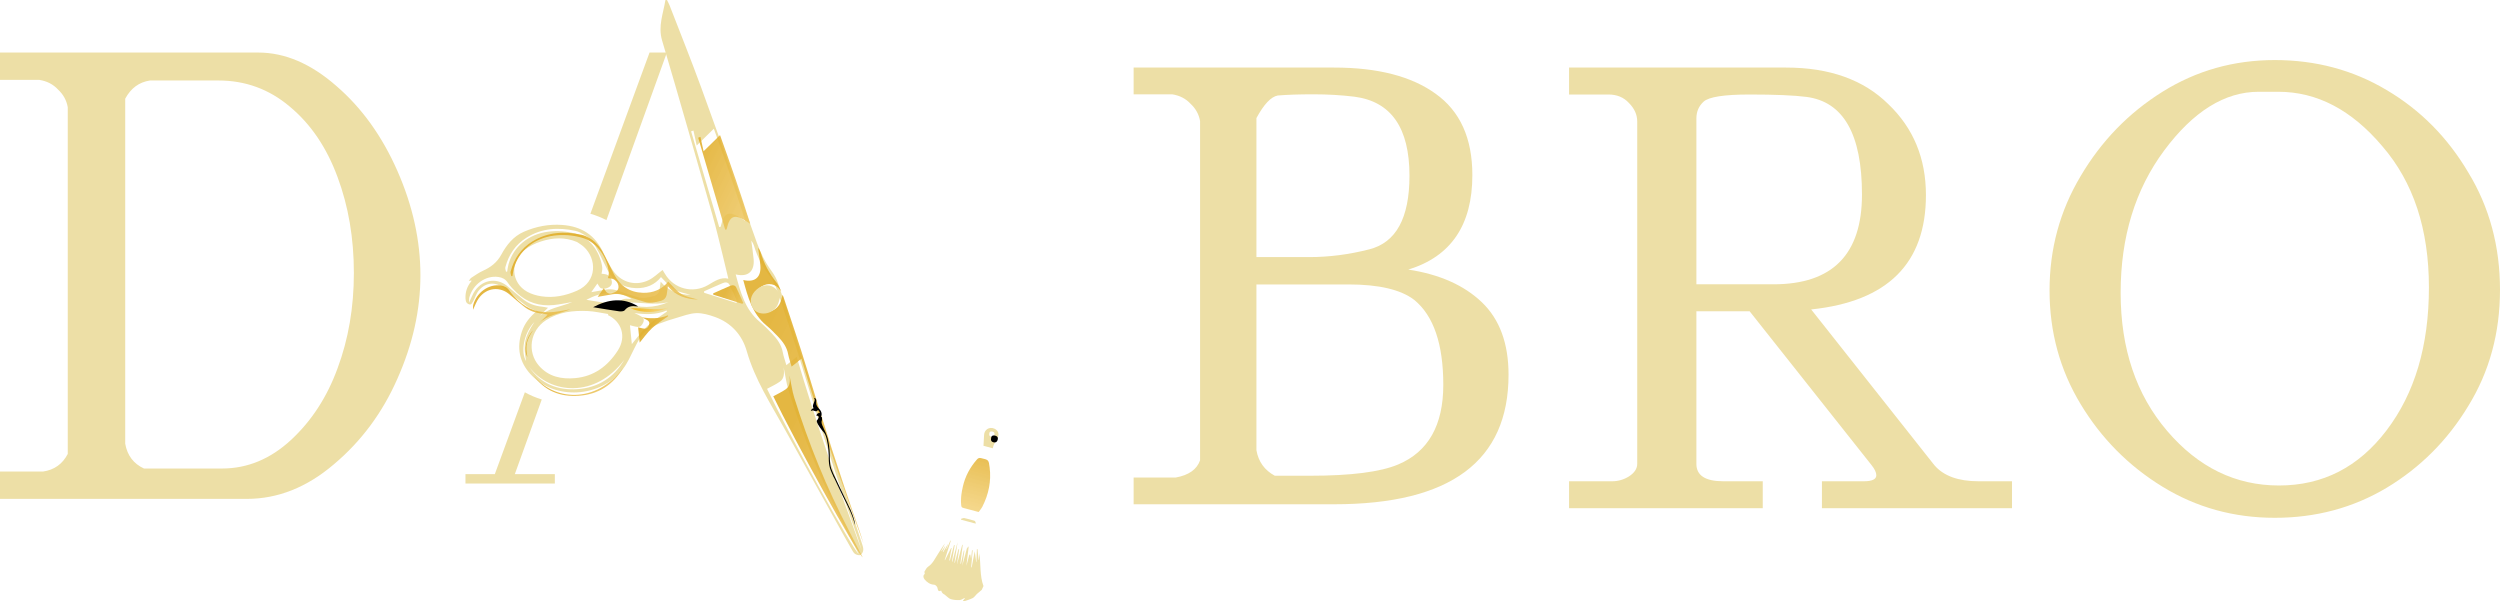
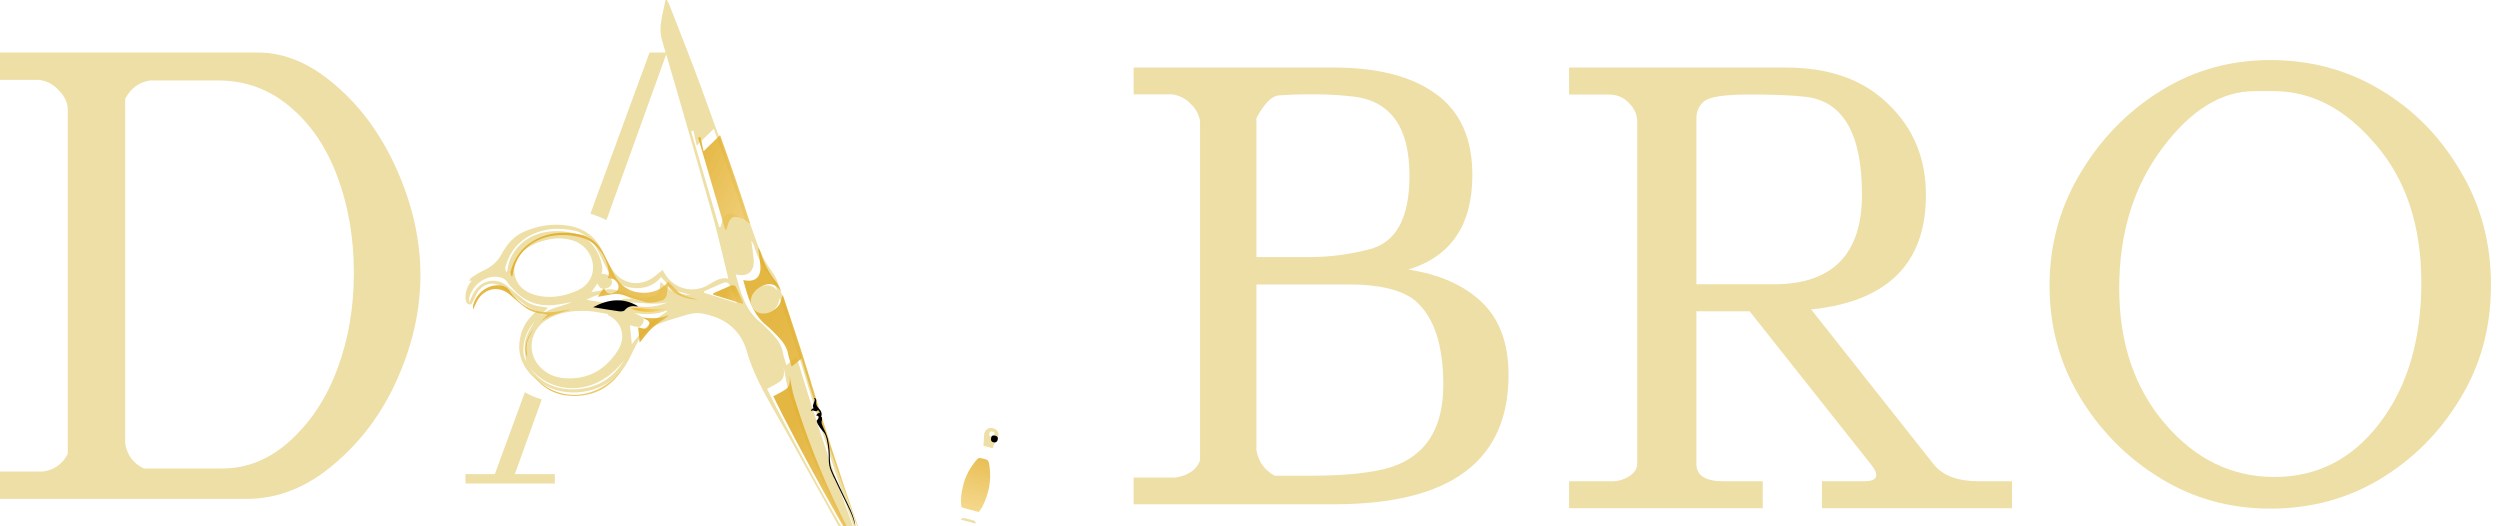
- <svg xmlns="http://www.w3.org/2000/svg" width="333" height="80" viewBox="0 0 333 80">
+ <svg xmlns="http://www.w3.org/2000/svg" width="333" height="70" viewBox="0 0 333 70">
  <g transform="translate(-245,-195)">
    <defs>
      <linearGradient id="paint0_linear_1506_124" x1="95.355" y1="111.582" x2="-18.838" y2="55.421" gradientUnits="userSpaceOnUse">
        <stop stop-color="#7A6326" />
        <stop offset="0.526" stop-color="#FCE096" stop-opacity="0.76" />
        <stop offset="1" stop-color="#E0AC26" stop-opacity="0.87" />
      </linearGradient>
      <linearGradient id="paint0_linear_1506_125" x1="36.018" y1="37.81" x2="-7.379" y2="16.467" gradientUnits="userSpaceOnUse">
        <stop stop-color="#7A6326" />
        <stop offset="0.526" stop-color="#FCE096" stop-opacity="0.76" />
        <stop offset="1" stop-color="#E0AC26" stop-opacity="0.87" />
      </linearGradient>
      <linearGradient id="paint0_linear_1506_126" x1="65.705" y1="68.312" x2="-9.668" y2="31.244" gradientUnits="userSpaceOnUse">
        <stop stop-color="#7A6326" />
        <stop offset="0.526" stop-color="#FCE096" stop-opacity="0.76" />
        <stop offset="1" stop-color="#E0AC26" stop-opacity="0.87" />
      </linearGradient>
      <linearGradient id="paint0_linear_1506_127" x1="94.641" y1="48.934" x2="6.82" y2="5.742" gradientUnits="userSpaceOnUse">
        <stop stop-color="#7A6326" />
        <stop offset="0.526" stop-color="#FCE096" stop-opacity="0.76" />
        <stop offset="1" stop-color="#E0AC26" stop-opacity="0.87" />
      </linearGradient>
      <linearGradient id="paint0_linear_1506_129" x1="50.493" y1="24.922" x2="4.291" y2="2.199" gradientUnits="userSpaceOnUse">
        <stop stop-color="#7A6326" />
        <stop offset="0.526" stop-color="#FCE096" stop-opacity="0.76" />
        <stop offset="1" stop-color="#E0AC26" stop-opacity="0.87" />
      </linearGradient>
      <linearGradient id="paint0_linear_1506_130" x1="18.76" y1="8.981" x2="2.007" y2="0.742" gradientUnits="userSpaceOnUse">
        <stop stop-color="#7A6326" />
        <stop offset="0.526" stop-color="#FCE096" stop-opacity="0.76" />
        <stop offset="1" stop-color="#E0AC26" stop-opacity="0.87" />
      </linearGradient>
      <linearGradient id="paint0_linear_1506_131" x1="14.766" y1="11.221" x2="0.904" y2="4.403" gradientUnits="userSpaceOnUse">
        <stop stop-color="#7A6326" />
        <stop offset="0.526" stop-color="#FCE096" stop-opacity="0.76" />
        <stop offset="1" stop-color="#E0AC26" stop-opacity="0.87" />
      </linearGradient>
      <linearGradient id="paint0_linear_1506_133" x1="45.339" y1="13.544" x2="5.017" y2="-6.286" gradientUnits="userSpaceOnUse">
        <stop stop-color="#7A6326" />
        <stop offset="0.526" stop-color="#FCE096" stop-opacity="0.76" />
        <stop offset="1" stop-color="#E0AC26" stop-opacity="0.87" />
      </linearGradient>
      <linearGradient id="paint0_linear_1506_134" x1="21.597" y1="4.887" x2="2.421" y2="-4.543" gradientUnits="userSpaceOnUse">
        <stop stop-color="#FCB701" />
        <stop offset="0.448" stop-color="#FFF8E6" stop-opacity="0.76" />
        <stop offset="0.604" stop-color="#FFEFC4" stop-opacity="0.787" />
        <stop offset="1" stop-color="#F2B108" stop-opacity="0.87" />
      </linearGradient>
      <linearGradient id="paint0_linear_1506_135" x1="6.141" y1="11.8" x2="0.511" y2="9.031" gradientUnits="userSpaceOnUse">
        <stop stop-color="#FEC93C" />
        <stop offset="0.443" stop-color="#FCE096" stop-opacity="0.76" />
        <stop offset="1" stop-color="#E0AC26" stop-opacity="0.87" />
      </linearGradient>
      <linearGradient id="paint0_linear_1506_143" x1="5.991" y1="34.472" x2="15.123" y2="0.507" gradientUnits="userSpaceOnUse">
        <stop stop-color="#7A6326" />
        <stop offset="0.526" stop-color="#FCE096" stop-opacity="0.76" />
        <stop offset="1" stop-color="#E0AC26" stop-opacity="0.87" />
      </linearGradient>
    </defs>
    <g transform="translate(307,195) scale(0.986941)">
      <path d="M26.984 0.014C26.702 1.816 25.964 3.527 26.537 5.46C28.861 13.3 31.096 21.169 33.339 29.035C33.851 30.831 34.269 32.658 34.723 34.473C34.977 35.492 35.214 36.514 35.478 37.615C34.453 37.355 33.623 37.956 32.754 38.464C30.69 39.67 28.102 38.983 26.91 36.935C26.797 36.741 26.674 36.554 26.603 36.439C25.957 36.921 25.398 37.482 24.731 37.805C23.047 38.622 21.2 38.173 20.062 36.723C19.653 36.202 19.353 35.59 19.019 35.008C18.87 34.747 18.758 34.463 18.636 34.187C17.559 31.734 15.652 30.539 13.033 30.357C11.24 30.231 9.532 30.558 7.871 31.283C6.457 31.901 5.544 33.063 4.837 34.364C4.25 35.445 3.399 36.073 2.343 36.553C1.794 36.801 1.293 37.163 0.781 37.494C0.662 37.571 0.591 37.727 0.445 37.918C0.63 37.883 0.715 37.866 0.807 37.849C0.804 37.887 0.812 37.935 0.793 37.959C0.236 38.627 -0.032 39.395 0.003 40.256C0.012 40.46 0.047 40.698 0.16 40.85C0.266 40.991 0.492 41.106 0.664 41.099C0.78 41.094 0.922 40.873 1.004 40.722C1.283 40.209 1.453 39.607 1.821 39.177C2.787 38.051 4.095 38.009 5.209 38.925C6.218 39.755 7.245 40.563 8.295 41.336C8.672 41.615 9.141 41.765 9.606 41.993C8.708 42.756 7.998 43.608 7.618 44.734C6.868 46.957 7.292 48.894 8.808 50.534C12.061 54.053 18.227 53.707 21.245 49.81C21.889 48.979 22.315 47.969 22.794 47.017C23.277 46.053 23.759 45.088 24.652 44.453C25.123 44.118 25.666 43.875 26.203 43.664C26.941 43.374 27.696 43.13 28.456 42.911C29.348 42.654 30.251 42.292 31.15 42.262C31.996 42.235 32.876 42.494 33.683 42.783C35.858 43.565 37.338 45.201 37.96 47.382C39.063 51.244 41.204 54.514 43.095 57.934C45.733 62.702 48.386 67.46 51.034 72.222C51.395 72.87 51.758 73.516 52.133 74.156C52.261 74.375 52.386 74.631 52.583 74.758C52.783 74.887 53.12 74.988 53.308 74.898C53.499 74.807 53.675 74.472 53.689 74.237C53.708 73.922 53.589 73.592 53.488 73.284C52.112 69.094 50.704 64.913 49.355 60.714C47.918 56.247 46.545 51.757 45.127 47.284C44.176 44.28 43.212 41.279 42.214 38.292C42.012 37.684 41.691 37.094 41.315 36.581C40.458 35.415 39.824 34.148 39.334 32.771C36.852 25.782 34.366 18.796 31.822 11.831C30.461 8.11 28.982 4.436 27.554 0.742C27.454 0.486 27.318 0.248 27.198 0C27.127 0.005 27.056 0.008 26.985 0.013L26.984 0.014ZM42.032 39.134C42.078 39.241 42.134 39.343 42.17 39.453C43.266 42.801 44.418 46.131 45.442 49.503C47.785 57.213 50.203 64.892 52.903 72.471C53.11 73.052 53.273 73.648 53.456 74.237C50.304 65.656 47.309 57.018 44.7 48.159C44.234 48.538 43.823 48.869 43.311 49.285C43.13 48.65 42.928 48.1 42.823 47.53C42.637 46.511 42.062 45.746 41.391 45.044C40.853 44.48 40.302 43.922 39.705 43.424C37.737 41.781 37.118 39.424 36.471 37.035C38.133 37.437 39.048 36.632 38.889 34.938C38.811 34.114 38.681 33.296 38.574 32.474C38.743 32.685 38.865 32.91 38.937 33.152C39.398 34.718 40.154 36.109 41.162 37.368C41.457 37.737 41.627 38.212 41.854 38.638C41.914 38.804 41.973 38.969 42.033 39.135L42.032 39.134ZM19.261 42.381C19.252 42.43 19.244 42.482 19.235 42.532C21.043 43.378 21.774 45.411 20.569 47.294C19.19 49.447 17.309 50.801 14.815 51.031C12.968 51.202 11.225 50.855 9.919 49.359C8.284 47.486 8.72 44.603 10.857 43.224C12.602 42.099 14.528 41.892 16.486 41.977C17.418 42.018 18.337 42.24 19.26 42.38L19.261 42.381ZM15.055 32.661C15.315 32.844 15.682 33.048 15.983 33.322C17.718 34.909 17.828 38.008 15.048 39.234C13.488 39.923 11.883 40.24 10.226 39.987C9.578 39.888 8.911 39.694 8.342 39.38C6.169 38.187 5.971 35.309 7.974 33.731C8.626 33.217 9.424 32.835 10.21 32.583C11.791 32.075 13.398 31.968 15.054 32.661L15.055 32.661ZM34.439 30.606C34.374 30.62 34.309 30.635 34.245 30.649C32.982 26.342 31.717 22.036 30.454 17.729L30.768 17.617C30.916 18.293 31.063 18.968 31.209 19.635C31.992 18.869 32.706 18.168 33.522 17.369C35.049 21.61 36.463 25.693 37.762 29.819C35.617 28.331 34.917 28.495 34.439 30.606ZM40.701 52.478C41.312 52.142 41.907 51.881 42.428 51.511C43.044 51.075 43.032 50.372 42.947 49.59C43.176 50.693 43.301 51.699 43.594 52.646C45.577 59.013 48.09 65.143 51.144 71.028C51.767 72.229 52.386 73.433 53.067 74.759C52.235 74.155 43.474 58.268 40.7 52.477L40.701 52.478ZM26.346 38.016C26.3 38.336 26.246 38.655 26.211 38.975C26.157 39.478 25.908 39.826 25.423 39.954C24.702 40.147 23.975 40.328 23.237 40.098C22.537 39.879 21.828 39.686 21.145 39.424C20.448 39.156 19.75 38.959 18.993 39.079C18.322 39.187 17.652 39.314 16.981 39.431C17.284 39.004 17.587 38.576 17.805 38.267C17.958 38.474 18.081 38.816 18.304 38.903C18.792 39.091 19.485 38.81 19.678 38.459C19.886 38.08 19.71 37.464 19.206 37.129C18.971 36.975 18.626 36.992 18.365 36.937C18.394 36.715 18.495 36.406 18.463 36.118C18.267 34.406 17.064 32.144 14.853 31.536C13.636 31.201 12.408 31.112 11.16 31.27C8.504 31.605 6.466 33.292 5.813 35.659C5.723 35.984 5.687 36.323 5.626 36.657C5.574 36.659 5.522 36.663 5.469 36.667C5.436 36.465 5.335 36.245 5.384 36.062C5.833 34.361 6.766 32.992 8.256 32.064C10.337 30.768 12.565 30.664 14.838 31.158C15.233 31.243 15.614 31.44 15.965 31.646C16.91 32.199 17.497 33.085 17.984 34.049C18.382 34.836 18.758 35.636 19.164 36.419C19.977 37.982 21.26 38.839 23.019 38.89C24.398 38.93 25.583 38.426 26.388 37.395C26.988 37.98 27.482 38.657 28.143 39.053C28.802 39.448 29.629 39.563 30.383 39.8C28.831 39.742 27.437 39.344 26.346 38.018L26.346 38.016ZM0.482 40.855C0.496 40.586 0.465 40.333 0.53 40.108C1.022 38.39 2.704 37.122 4.46 37.384C4.976 37.46 5.384 37.663 5.699 38.135C6.039 38.645 6.482 39.095 6.928 39.517C8.321 40.836 10.01 41.358 11.917 41.169C12.752 41.085 13.581 40.901 14.411 40.764C12.898 41.415 11.184 41.532 9.906 42.765C10.292 42.38 10.677 41.994 11.139 41.534C10.785 41.469 10.566 41.413 10.343 41.391C9.358 41.295 8.47 40.969 7.706 40.335C7.055 39.795 6.392 39.269 5.76 38.706C4.375 37.471 2.456 37.645 1.323 39.183C0.974 39.657 0.781 40.248 0.484 40.852L0.482 40.855ZM32.208 39.512L32.206 39.314C33.051 38.941 33.891 38.553 34.743 38.2C35.087 38.057 35.457 38.071 35.642 38.454C36.005 39.205 36.335 39.971 36.677 40.732C36.631 40.781 36.585 40.832 36.539 40.881C35.095 40.425 33.65 39.968 32.206 39.512L32.208 39.512ZM27.154 41.905C27.166 41.953 27.176 42.001 27.188 42.049C26.287 42.705 25.314 43.282 24.504 44.041C23.692 44.801 23.043 45.741 22.454 46.446C22.378 45.692 22.285 44.759 22.2 43.896C22.499 43.963 22.866 44.089 23.245 44.12C23.647 44.153 23.857 43.842 24.005 43.494C24.157 43.139 24.002 42.885 23.734 42.717C23.44 42.532 23.11 42.402 22.797 42.249C24.257 42.453 25.716 42.51 27.154 41.905ZM16.316 40.463C18.383 39.362 20.425 39.122 22.416 40.349C22.382 40.349 22.297 40.361 22.218 40.35C21.6 40.264 21.049 40.309 20.592 40.878C20.467 41.033 20.087 41.054 19.843 41.02C18.686 40.86 17.537 40.66 16.317 40.462L16.316 40.463ZM8.574 49.501C11.424 53.268 17.574 53.761 21.456 48.531C20.026 50.988 17.878 52.32 15.147 52.519C12.433 52.716 10.151 51.799 8.574 49.501ZM27.4 40.769C25.422 41.621 23.458 41.632 21.509 40.862C23.473 40.688 25.432 41.288 27.4 40.769ZM9.307 43.453C8.032 45.415 7.74 46.362 8.186 48.74C7.429 47.532 7.844 44.975 9.307 43.453Z" fill="#EDDFA6" />
    </g>
    <g transform="translate(344,228) scale(0.941827)">
      <path d="M5.384 6.165C5.157 5.739 4.987 5.264 4.692 4.895C3.683 3.636 2.928 2.244 2.466 0.677C2.394 0.435 2.272 0.21 2.103 0C2.21 0.821 2.341 1.638 2.418 2.464C2.577 4.157 1.662 4.961 0 4.562C0.646 6.951 1.266 9.308 3.234 10.952C3.831 11.449 4.383 12.008 4.921 12.572C5.592 13.274 6.167 14.04 6.353 15.059C6.458 15.629 6.66 16.177 6.841 16.814C7.354 16.399 7.764 16.066 8.23 15.688C10.84 24.548 13.836 33.187 16.988 41.771C16.805 41.182 16.642 40.585 16.435 40.005C13.734 32.424 11.316 24.743 8.972 17.032C7.948 13.659 6.796 10.329 5.7 6.98C5.663 6.87 5.608 6.767 5.562 6.661C5.419 7.108 5.347 7.595 5.121 7.995C4.386 9.291 2.443 9.463 1.722 8.33C1.18 7.479 1.403 6.449 2.287 5.698C3.16 4.956 4.245 4.955 4.979 5.697C5.123 5.845 5.248 6.009 5.383 6.166L5.384 6.165Z" fill="url(#paint0_linear_1506_124)" />
    </g>
    <g transform="translate(338,213) scale(0.957679)">
      <path d="M3.947 13.114C4.42 11.022 5.115 10.86 7.24 12.335C5.954 8.247 4.554 4.202 3.039 0C2.231 0.791 1.524 1.484 0.748 2.244C0.603 1.582 0.458 0.914 0.311 0.246L0 0.357C1.251 4.624 2.504 8.89 3.756 13.157C3.819 13.142 3.884 13.129 3.947 13.114Z" fill="url(#paint0_linear_1506_125)" />
    </g>
    <g transform="translate(348,245) scale(0.970084)">
      <path d="M0 2.866C2.754 8.616 11.452 24.388 12.278 24.987C11.602 23.672 10.988 22.476 10.369 21.283C7.337 15.441 4.841 9.355 2.874 3.035C2.581 2.095 2.459 1.097 2.231 0C2.315 0.777 2.328 1.475 1.716 1.907C1.198 2.274 0.608 2.534 0.001 2.867L0 2.866Z" fill="url(#paint0_linear_1506_126)" />
    </g>
    <g transform="translate(313,226) scale(0.999327)">
      <path d="M20.98 7.134C22.07 8.461 23.465 8.859 25.017 8.917C24.263 8.68 23.435 8.566 22.777 8.17C22.115 7.775 21.621 7.097 21.021 6.512C20.217 7.541 19.031 8.047 17.652 8.007C15.892 7.956 14.609 7.098 13.796 5.535C13.388 4.753 13.014 3.954 12.616 3.165C12.128 2.201 11.542 1.315 10.596 0.761C10.244 0.555 9.864 0.358 9.469 0.273C7.196 -0.221 4.967 -0.115 2.885 1.18C1.395 2.108 0.462 3.477 0.013 5.178C-0.036 5.361 0.067 5.58 0.098 5.783C0.15 5.78 0.203 5.777 0.256 5.773C0.316 5.44 0.352 5.101 0.442 4.775C1.095 2.407 3.134 0.721 5.79 0.385C7.039 0.226 8.267 0.316 9.484 0.651C11.695 1.26 12.898 3.521 13.095 5.235C13.128 5.523 13.026 5.831 12.996 6.054C13.258 6.109 13.604 6.092 13.837 6.246C14.342 6.581 14.518 7.197 14.31 7.576C14.117 7.928 13.423 8.209 12.936 8.02C12.712 7.934 12.59 7.591 12.436 7.384C12.218 7.693 11.916 8.12 11.613 8.549C12.283 8.431 12.952 8.303 13.624 8.197C14.382 8.076 15.081 8.273 15.777 8.54C16.46 8.804 17.17 8.997 17.87 9.215C18.607 9.446 19.334 9.266 20.056 9.071C20.542 8.941 20.79 8.595 20.844 8.092C20.879 7.771 20.933 7.452 20.979 7.133L20.98 7.134Z" fill="url(#paint0_linear_1506_127)" />
    </g>
    <g transform="translate(345,233) scale(0.967927)">
      <path d="M3.9 1.011C3.767 0.857 3.644 0.694 3.501 0.549C2.778 -0.184 1.707 -0.182 0.847 0.549C-0.027 1.291 -0.245 2.307 0.289 3.146C1 4.265 2.919 4.094 3.642 2.815C3.864 2.421 3.935 1.94 4.076 1.499C4.017 1.335 3.959 1.173 3.9 1.009L3.9 1.011Z" fill="#EDDFA6" />
    </g>
    <g transform="translate(308,233) scale(0.933173)">
      <path d="M0.001 3.503C0.298 2.899 0.491 2.307 0.84 1.834C1.974 0.295 3.892 0.121 5.278 1.357C5.91 1.919 6.574 2.446 7.225 2.986C7.989 3.62 8.877 3.947 9.863 4.042C10.086 4.064 10.304 4.12 10.658 4.185C10.198 4.646 9.812 5.031 9.425 5.416C10.704 4.184 12.419 4.067 13.931 3.415C13.1 3.553 12.272 3.737 11.437 3.82C9.529 4.011 7.84 3.486 6.447 2.168C6.001 1.746 5.558 1.296 5.217 0.786C4.902 0.311 4.494 0.11 3.978 0.034C2.223 -0.227 0.54 1.039 0.047 2.758C-0.018 2.984 0.014 3.236 0 3.505L0.001 3.503Z" fill="url(#paint0_linear_1506_129)" />
    </g>
    <g transform="translate(340,233) scale(0.89442)">
      <path d="M0 1.395C1.445 1.851 2.89 2.309 4.335 2.765C4.38 2.716 4.427 2.665 4.473 2.616C4.129 1.856 3.799 1.088 3.437 0.338C3.251 -0.047 2.881 -0.059 2.538 0.083C1.686 0.436 0.846 0.823 0.001 1.197L0.002 1.395L0 1.395Z" fill="url(#paint0_linear_1506_130)" />
    </g>
    <g transform="translate(330,237) scale(0.801743)">
      <path d="M4.955 0C3.516 0.605 2.058 0.548 0.597 0.344C0.91 0.498 1.239 0.627 1.534 0.813C1.801 0.98 1.957 1.235 1.806 1.59C1.658 1.938 1.448 2.249 1.045 2.216C0.668 2.185 0.299 2.059 0 1.992C0.086 2.856 0.18 3.788 0.254 4.542C0.843 3.837 1.494 2.897 2.304 2.137C3.115 1.378 4.087 0.801 4.989 0.144C4.978 0.095 4.967 0.047 4.955 0Z" fill="url(#paint0_linear_1506_131)" />
    </g>
    <g transform="translate(324,235) scale(0.98339)">
      <path d="M0.001 0.934C1.222 1.131 2.371 1.332 3.528 1.493C3.772 1.527 4.153 1.506 4.277 1.351C4.736 0.782 5.288 0.736 5.904 0.823C5.984 0.833 6.067 0.822 6.101 0.821C4.109 -0.406 2.068 -0.166 0 0.935L0.001 0.934Z" fill="black" />
    </g>
    <g transform="translate(316,244) scale(0.931408)">
      <path d="M0 0.97C1.577 3.269 3.86 4.186 6.574 3.989C9.306 3.79 11.454 2.457 12.884 0C9.002 5.231 2.851 4.737 0 0.97Z" fill="url(#paint0_linear_1506_133)" />
    </g>
    <g transform="translate(329,236) scale(0.848606)">
      <path d="M5.892 0C3.923 0.519 1.964 -0.082 0 0.093C1.949 0.862 3.914 0.85 5.892 0Z" fill="url(#paint0_linear_1506_134)" />
    </g>
    <g transform="translate(315,239) scale(0.67)">
      <path d="M1.493 0C0.029 1.521 -0.386 4.079 0.371 5.287C-0.075 2.909 0.218 1.962 1.493 0Z" fill="url(#paint0_linear_1506_135)" />
    </g>
    <g transform="translate(353,248) scale(0.876418)">
      <path d="M6.728 19.32C6.702 19.325 6.622 18.909 6.41 18.298C6.203 17.684 5.848 16.885 5.438 16.08C5.02 15.277 4.623 14.43 4.292 13.735C3.962 13.039 3.702 12.493 3.598 12.272C3.573 12.241 3.553 12.188 3.553 12.188C3.553 12.188 3.537 12.156 3.508 12.095C3.45 12.002 3.39 11.937 3.414 11.9C3.312 11.691 3.165 11.377 3.015 10.985C2.941 10.789 2.872 10.57 2.826 10.334C2.779 10.098 2.752 9.844 2.738 9.582C2.712 9.057 2.734 8.497 2.681 7.948C2.632 7.399 2.552 6.86 2.441 6.376C2.426 6.302 2.411 6.231 2.392 6.163C2.382 6.127 2.373 6.093 2.364 6.058C2.346 5.999 2.331 5.945 2.314 5.894C2.284 5.793 2.252 5.708 2.218 5.635C2.151 5.489 2.087 5.388 2.015 5.294C1.865 5.107 1.698 4.942 1.399 4.517C1.102 4.094 0.976 3.833 0.928 3.674C0.881 3.514 0.913 3.457 0.913 3.457C0.93 3.398 1.017 3.322 1.055 3.264C1.138 3.138 1.231 2.982 1.195 2.858C1.17 2.777 1.092 2.727 0.99 2.705C0.981 2.703 0.829 2.683 0.827 2.692C0.984 2.236 1.361 2.288 1.361 2.288C1.384 2.079 1.087 1.831 1.087 1.831C0.851 2.195 0.593 1.973 0.383 1.916C0.173 1.858 0 2.006 0 2.006C0.065 1.625 0.441 1.565 0.441 1.565C0.134 1.252 0.487 0.771 0.58 0.445C0.672 0.122 0.452 0 0.452 0C0.452 0 0.813 -0.027 0.827 0.379C0.838 0.789 0.666 1.046 1.329 1.738C1.603 2.022 1.655 2.319 1.641 2.537C1.626 2.758 1.542 2.904 1.542 2.904C1.782 2.89 1.702 3.085 1.695 3.219L1.694 3.228C1.693 3.265 1.697 3.304 1.704 3.342C1.557 3.639 1.66 3.95 1.764 4.197C1.841 4.396 1.932 4.587 2.019 4.782C2.198 5.131 2.339 5.489 2.435 5.76C2.48 5.896 2.516 6.009 2.542 6.088C2.552 6.124 2.562 6.157 2.57 6.186C2.579 6.219 2.586 6.248 2.592 6.271C2.602 6.317 2.607 6.341 2.607 6.341C2.72 6.833 2.791 7.336 2.844 7.839C2.858 8.092 2.883 8.345 2.885 8.597L2.898 9.342C2.911 9.835 2.957 10.311 3.116 10.764C3.269 11.219 3.489 11.669 3.707 12.118C3.756 12.221 3.99 12.713 4.313 13.393C4.474 13.734 4.657 14.121 4.851 14.53C4.948 14.735 5.048 14.944 5.148 15.157C5.253 15.369 5.359 15.581 5.465 15.794C5.89 16.643 6.275 17.508 6.481 18.18C6.587 18.516 6.654 18.801 6.691 19.001C6.727 19.202 6.739 19.317 6.727 19.32L6.728 19.32Z" fill="black" />
    </g>
    <g transform="translate(307,202) scale(0.980768)">
      <path fill-rule="evenodd" clip-rule="evenodd" d="M12.138 58.531H0V57.259H3.986L8.066 46.141C8.791 46.544 9.559 46.873 10.361 47.118L6.703 57.259H12.138V58.531ZM19.146 22.759C18.453 22.401 17.723 22.11 16.965 21.894L25 0H27.355L19.146 22.759Z" fill="#EDDFA6" />
    </g>
    <g transform="translate(245,202) scale(0.990842)">
      <path d="M34.724 0C38.302 0 41.799 1.497 45.214 4.49C48.629 7.429 51.367 11.238 53.427 15.919C55.487 20.599 56.517 25.279 56.517 29.959C56.517 34.585 55.487 39.211 53.427 43.837C51.421 48.409 48.575 52.246 44.889 55.348C41.256 58.45 37.353 60.001 33.179 60.001H0V56.327H5.774C7.292 56.11 8.403 55.321 9.108 53.96V7.347C8.945 6.422 8.512 5.633 7.807 4.98C7.156 4.272 6.316 3.837 5.286 3.674H0V0H34.724ZM29.844 55.919C33.26 55.919 36.35 54.64 39.115 52.082C41.88 49.525 43.967 46.314 45.377 42.45C46.84 38.531 47.572 34.259 47.572 29.633C47.572 24.953 46.84 20.654 45.377 16.735C43.913 12.762 41.772 9.606 38.952 7.265C36.188 4.925 32.989 3.755 29.357 3.755H20.167C18.704 3.973 17.592 4.789 16.833 6.204V52.572C17.104 54.15 17.944 55.266 19.354 55.919H29.844Z" fill="#EDDFA6" />
    </g>
    <g transform="translate(396,204) scale(0.992127)">
      <path d="M50.334 41.24C50.334 52.834 42.529 58.63 26.919 58.63H0V55.04H5.655C7.407 54.721 8.495 53.95 8.92 52.727V7.179C8.761 6.275 8.336 5.504 7.646 4.866C7.009 4.174 6.186 3.749 5.177 3.59H0V0H26.919C32.76 0 37.3 1.17 40.538 3.51C43.83 5.85 45.476 9.493 45.476 14.438C45.476 21.139 42.609 25.367 36.875 27.121C41.069 27.76 44.361 29.222 46.751 31.509C49.14 33.795 50.334 37.039 50.334 41.24ZM31.618 24.409C35.229 23.505 37.034 20.208 37.034 14.518C37.034 8.083 34.565 4.547 29.627 3.909C27.875 3.696 26.043 3.59 24.132 3.59C22.221 3.59 20.628 3.643 19.353 3.749C18.451 3.909 17.495 4.919 16.486 6.78V25.446H23.574C26.229 25.446 28.911 25.101 31.618 24.409ZM37.671 31.19C35.866 29.807 32.919 29.116 28.831 29.116H16.486V51.371C16.752 52.913 17.574 54.057 18.955 54.801H23.654C29.176 54.801 33.132 54.296 35.521 53.285C39.556 51.584 41.574 48.021 41.574 42.597C41.574 37.119 40.273 33.317 37.671 31.19Z" fill="#EDDFA6" />
    </g>
    <g transform="translate(454,204) scale(0.998497)">
      <path d="M54.623 55.188H59.089V58.782H33.731V55.188H39.313C40.429 55.188 40.987 54.922 40.987 54.389C40.987 54.017 40.775 53.564 40.349 53.032L24.082 32.506H16.985V52.872C16.985 54.416 18.181 55.188 20.573 55.188H25.837V58.782H0V55.188H5.741C6.539 55.188 7.283 54.975 7.974 54.549C8.719 54.07 9.091 53.511 9.091 52.872V7.188C9.091 6.283 8.719 5.458 7.974 4.712C7.283 3.967 6.38 3.594 5.263 3.594H0V0H28.947C34.741 0 39.286 1.624 42.582 4.872C45.931 8.066 47.606 12.113 47.606 17.012C47.606 26.116 42.503 31.202 32.296 32.266L48.722 53.032C49.945 54.47 51.912 55.188 54.623 55.188ZM16.985 6.789V28.912H27.272C35.14 28.912 39.074 24.919 39.074 16.932C39.074 8.892 36.602 4.552 31.658 3.913C30.01 3.7 27.485 3.594 24.082 3.594C20.68 3.594 18.633 3.913 17.942 4.552C17.304 5.138 16.985 5.883 16.985 6.789Z" fill="#EDDFA6" />
    </g>
-     <g transform="translate(518,203) scale(0.997914)">
+     <g transform="translate(518,203) scale(0.977914)">
      <path d="M15.072 56.945C10.554 54.177 6.912 50.503 4.147 45.924C1.382 41.345 0 36.286 0 30.749C0 25.212 1.382 20.127 4.147 15.494C6.912 10.809 10.554 7.055 15.072 4.233C19.59 1.411 24.589 0 30.062 0C35.539 0 40.508 1.331 44.975 3.993C49.493 6.656 53.135 10.33 55.899 15.015C58.718 19.647 60.125 24.865 60.125 30.669C60.125 36.42 58.718 41.584 55.899 46.163C53.135 50.743 49.493 54.39 44.975 57.105C40.508 59.768 35.539 61.099 30.062 61.099C24.589 61.099 19.59 59.714 15.072 56.945ZM30.539 4.233H27.91C23.393 4.233 19.192 6.842 15.309 12.06C11.429 17.278 9.489 23.614 9.489 31.068C9.489 38.523 11.564 44.673 15.71 49.518C19.856 54.363 24.826 56.786 30.62 56.786C36.468 56.786 41.252 54.336 44.975 49.438C48.749 44.486 50.638 38.123 50.638 30.35C50.638 22.576 48.563 16.293 44.417 11.501C40.322 6.656 35.699 4.233 30.539 4.233Z" fill="#EDDFA6" />
    </g>
    <g transform="translate(368,267) scale(0.941804)">
      <path d="M3.741 2.827L4.326 0.637C4.358 0.643 4.391 0.649 4.424 0.656C4.294 1.428 4.163 2.2 4.033 2.974C4.055 2.978 4.075 2.982 4.097 2.987L4.832 0.232C4.673 1.261 4.529 2.199 4.385 3.136C4.404 3.141 4.422 3.144 4.441 3.149L4.956 1.219C4.988 1.225 5.021 1.229 5.052 1.234C4.951 1.922 4.849 2.609 4.748 3.297C4.753 3.299 4.759 3.3 4.764 3.303L5.486 0.599C5.51 0.605 5.533 0.612 5.557 0.618C5.448 1.501 5.338 2.385 5.229 3.269C5.253 3.273 5.277 3.278 5.3 3.283C5.437 2.659 5.574 2.033 5.711 1.409C5.74 1.414 5.769 1.418 5.797 1.423C5.7 2.105 5.603 2.787 5.491 3.572L6.215 0.86C6.221 0.94 6.226 0.999 6.235 1.117C6.289 0.996 6.323 0.918 6.358 0.841C6.372 0.845 6.387 0.849 6.402 0.853C6.293 1.76 6.184 2.666 6.075 3.581L6.498 1.998C6.543 1.995 6.587 1.993 6.632 1.991C6.666 2.181 6.7 2.372 6.74 2.6C6.785 2.171 6.827 1.77 6.869 1.369C6.903 1.372 6.937 1.376 6.972 1.379C6.898 2.181 6.824 2.982 6.751 3.784C6.776 3.788 6.8 3.793 6.825 3.798C6.969 3.032 7.115 2.266 7.257 1.514C7.324 2.008 7.395 2.53 7.465 3.052C7.475 3.053 7.484 3.054 7.494 3.055C7.517 2.442 7.54 1.829 7.562 1.215C7.592 1.215 7.622 1.214 7.652 1.213L7.795 2.733C7.809 2.734 7.823 2.735 7.837 2.736C7.86 2.424 7.883 2.111 7.906 1.798C8.132 3.377 7.955 5.001 8.494 6.437C8.386 6.672 8.316 6.825 8.246 6.978C8.025 7.164 7.781 7.356 7.554 7.566C7.353 7.751 7.204 8.02 6.974 8.136C6.561 8.344 6.103 8.466 5.664 8.623C5.641 8.58 5.617 8.538 5.595 8.495C5.678 8.399 5.761 8.303 5.845 8.207C5.834 8.178 5.824 8.151 5.815 8.123C5.585 8.227 5.358 8.409 5.124 8.419C4.708 8.436 4.269 8.408 3.875 8.286C3.589 8.197 3.359 7.926 3.104 7.736C3.073 7.713 3.052 7.677 3.019 7.66C2.683 7.474 2.644 7.432 2.506 7.073C1.993 7.36 2.043 6.79 1.963 6.62C1.856 6.395 1.644 6.255 1.533 6.249C0.933 6.219 0.494 5.902 0.151 5.481C-0.044 5.241 -0.069 4.881 0.19 4.728C0.171 4.552 0.12 4.433 0.159 4.371C0.306 4.135 0.437 3.85 0.655 3.705C1.352 3.241 1.658 2.495 2.093 1.842C2.409 1.367 2.686 0.866 3.05 0.411C2.872 0.77 2.694 1.13 2.515 1.489C2.53 1.498 2.545 1.506 2.56 1.515C2.72 1.289 2.879 1.062 3.039 0.836C3.053 0.841 3.067 0.845 3.08 0.85C2.967 1.097 2.853 1.344 2.739 1.591C2.759 1.603 2.778 1.615 2.798 1.627C3.013 1.265 3.228 0.904 3.442 0.542C3.452 0.545 3.464 0.548 3.474 0.551C3.391 0.771 3.308 0.991 3.225 1.212C3.24 1.219 3.256 1.225 3.271 1.231C3.451 0.821 3.631 0.411 3.81 0C3.834 0.008 3.857 0.016 3.88 0.025C3.59 0.936 3.3 1.847 3.009 2.758C3.022 2.766 3.036 2.775 3.049 2.783C3.338 2.205 3.627 1.627 3.915 1.049C3.938 1.055 3.961 1.059 3.983 1.064C3.875 1.646 3.766 2.228 3.657 2.809C3.685 2.815 3.713 2.821 3.741 2.827Z" fill="#EDDFA6" />
    </g>
    <g transform="translate(373,256) scale(0.837)">
      <path d="M2.818 8.604C1.976 8.377 1.204 8.158 0.425 7.967C0.194 7.911 0.079 7.849 0.046 7.579C-0.084 6.523 0.078 5.509 0.319 4.48C0.698 2.861 1.466 1.474 2.547 0.236C2.739 0.015 2.927 -0.038 3.198 0.024C4.416 0.304 4.412 0.301 4.566 1.532C4.839 3.726 4.404 5.788 3.412 7.742C3.25 8.059 3.007 8.332 2.818 8.603V8.604Z" fill="url(#paint0_linear_1506_143)" />
    </g>
    <g transform="translate(376,252) scale(0.755)">
      <path d="M1.644 3.592L0 3.15C0.036 2.521 0.086 1.893 0.104 1.264C0.132 0.313 1.023 -0.262 1.904 0.119C2.641 0.437 2.854 1.155 2.438 1.844C2.201 2.236 1.992 2.646 1.792 3.059C1.712 3.223 1.691 3.415 1.644 3.592ZM1.055 0.849C0.951 1.271 1.049 1.476 1.351 1.552C1.647 1.626 1.844 1.508 1.925 1.212C2.008 0.909 1.893 0.725 1.59 0.645C1.287 0.565 1.096 0.662 1.055 0.849Z" fill="#EDDFA6" />
    </g>
    <g transform="translate(373,264) scale(0.71365)">
      <path d="M0.001 0.165C0.204 0.107 0.424 -0.031 0.608 0.006C1.23 0.133 1.84 0.319 2.453 0.489C2.524 0.508 2.612 0.55 2.643 0.608C2.713 0.738 2.751 0.885 2.803 1.025C2.681 1.008 2.556 1.002 2.438 0.97C1.753 0.786 1.069 0.596 0.384 0.408C0.261 0.374 0.138 0.342 0.014 0.308L0 0.166L0.001 0.165Z" fill="#EDDFA6" />
    </g>
    <g transform="translate(377,253) scale(1)">
      <path d="M0.039 0.228C0.08 0.044 0.267 -0.051 0.563 0.028C0.859 0.106 0.973 0.287 0.891 0.583C0.812 0.872 0.618 0.988 0.329 0.915C0.034 0.841 -0.062 0.641 0.039 0.228Z" fill="black" />
    </g>
  </g>
</svg>
